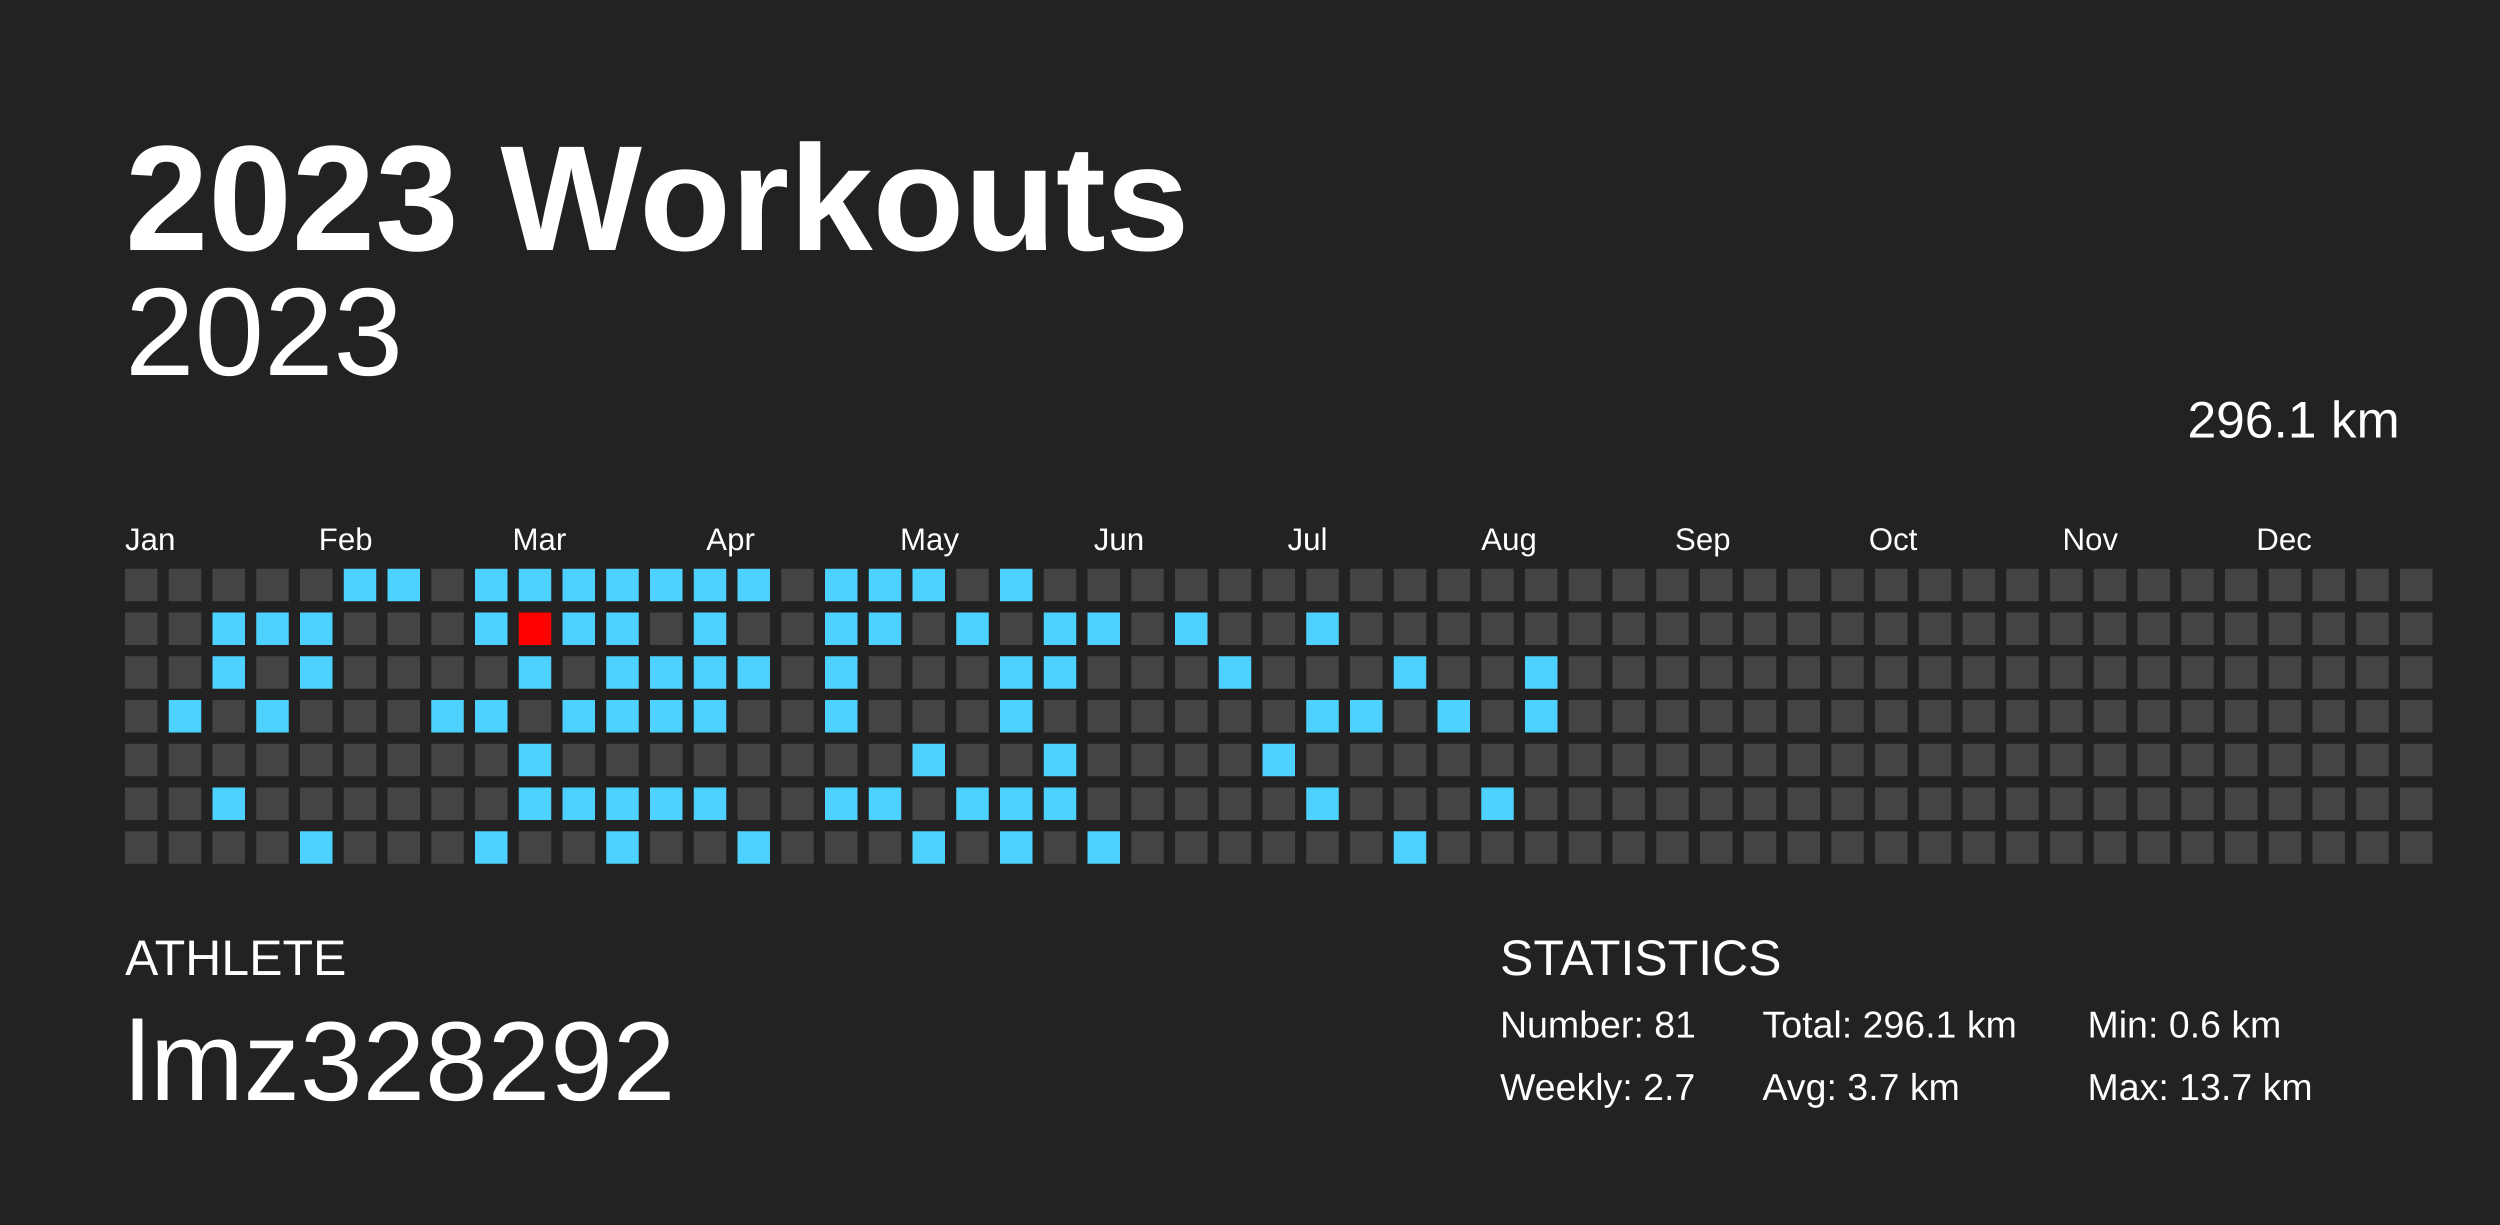
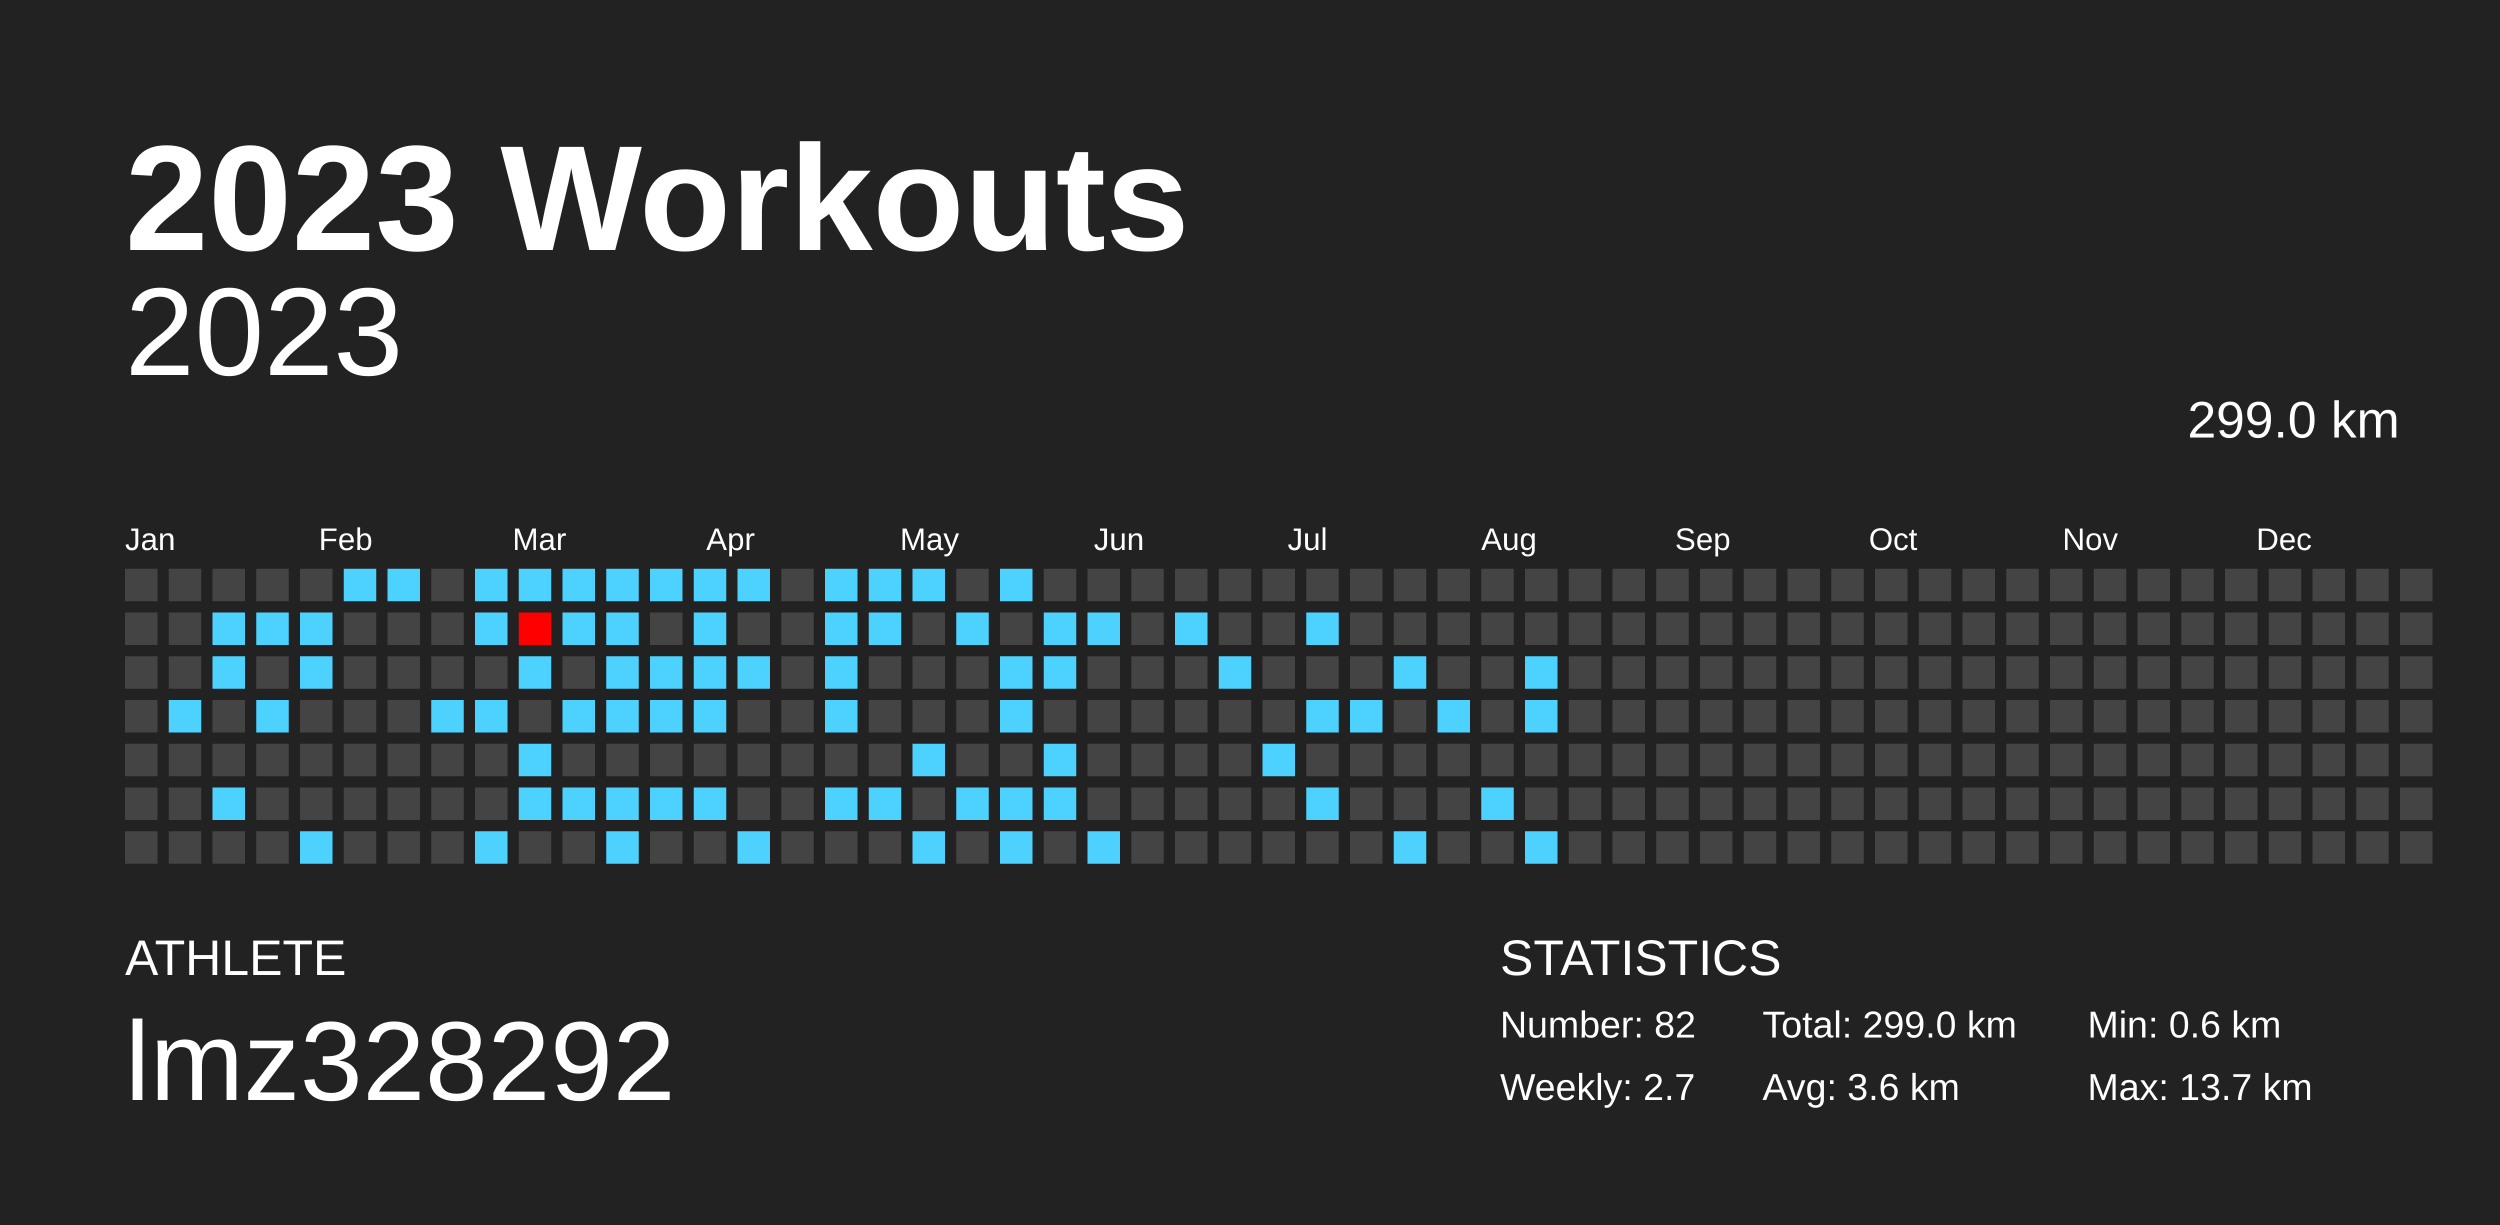
<svg xmlns="http://www.w3.org/2000/svg" baseProfile="full" height="98mm" version="1.1" viewBox="0,0,200,98" width="200mm">
  <defs />
  <rect fill="#222222" height="98" width="200" x="0" y="0" />
  <text fill="#FFFFFF" style="font-size:12px; font-family:Arial; font-weight:bold;" x="10" y="20">2023 Workouts</text>
  <text fill="#FFFFFF" style="font-size:4px; font-family:Arial" x="10" y="78">ATHLETE</text>
  <text fill="#FFFFFF" style="font-size:9px; font-family:Arial" x="10" y="88">lmz328292</text>
  <text fill="#FFFFFF" style="font-size:4px; font-family:Arial" x="120" y="78">STATISTICS</text>
-   <text fill="#FFFFFF" style="font-size:3px; font-family:Arial" x="120" y="83">Number: 81</text>
+   <text fill="#FFFFFF" style="font-size:3px; font-family:Arial" x="120" y="83">Number: 82</text>
  <text fill="#FFFFFF" style="font-size:3px; font-family:Arial" x="120" y="88">Weekly: 2.7</text>
-   <text fill="#FFFFFF" style="font-size:3px; font-family:Arial" x="141" y="83">Total: 296.1 km</text>
-   <text fill="#FFFFFF" style="font-size:3px; font-family:Arial" x="141" y="88">Avg: 3.7 km</text>
+   <text fill="#FFFFFF" style="font-size:3px; font-family:Arial" x="141" y="83">Total: 299.0 km</text>
+   <text fill="#FFFFFF" style="font-size:3px; font-family:Arial" x="141" y="88">Avg: 3.6 km</text>
  <text fill="#FFFFFF" style="font-size:3px; font-family:Arial" x="167" y="83">Min: 0.6 km</text>
  <text fill="#FFFFFF" style="font-size:3px; font-family:Arial" x="167" y="88">Max: 13.7 km</text>
  <text alignment-baseline="hanging" fill="#FFFFFF" style="font-size:10.0px; font-family:Arial;" x="10" y="30">2023</text>
-   <text alignment-baseline="hanging" fill="#FFFFFF" style="font-size:4.125px; font-family:Arial;" x="175" y="35">296.1 km</text>
+   <text alignment-baseline="hanging" fill="#FFFFFF" style="font-size:4.125px; font-family:Arial;" x="175" y="35">299.0 km</text>
  <text fill="#FFFFFF" style="font-size:2.5px; font-family:Arial" x="10.0" y="44">Jan</text>
  <text fill="#FFFFFF" style="font-size:2.5px; font-family:Arial" x="25.5" y="44">Feb</text>
  <text fill="#FFFFFF" style="font-size:2.5px; font-family:Arial" x="41.0" y="44">Mar</text>
  <text fill="#FFFFFF" style="font-size:2.5px; font-family:Arial" x="56.5" y="44">Apr</text>
  <text fill="#FFFFFF" style="font-size:2.5px; font-family:Arial" x="72.0" y="44">May</text>
  <text fill="#FFFFFF" style="font-size:2.5px; font-family:Arial" x="87.5" y="44">Jun</text>
  <text fill="#FFFFFF" style="font-size:2.5px; font-family:Arial" x="103.0" y="44">Jul</text>
  <text fill="#FFFFFF" style="font-size:2.5px; font-family:Arial" x="118.5" y="44">Aug</text>
  <text fill="#FFFFFF" style="font-size:2.5px; font-family:Arial" x="134.0" y="44">Sep</text>
  <text fill="#FFFFFF" style="font-size:2.5px; font-family:Arial" x="149.5" y="44">Oct</text>
  <text fill="#FFFFFF" style="font-size:2.5px; font-family:Arial" x="165.0" y="44">Nov</text>
  <text fill="#FFFFFF" style="font-size:2.5px; font-family:Arial" x="180.5" y="44">Dec</text>
  <rect fill="#444444" height="2.6" width="2.6" x="10.0" y="45.5" />
  <rect fill="#444444" height="2.6" width="2.6" x="10.0" y="49.0" />
  <rect fill="#444444" height="2.6" width="2.6" x="10.0" y="52.5" />
  <rect fill="#444444" height="2.6" width="2.6" x="10.0" y="56.0" />
  <rect fill="#444444" height="2.6" width="2.6" x="10.0" y="59.5" />
  <rect fill="#444444" height="2.6" width="2.6" x="10.0" y="63.0" />
  <rect fill="#444444" height="2.6" width="2.6" x="10.0" y="66.5" />
  <rect fill="#444444" height="2.6" width="2.6" x="13.5" y="45.5" />
  <rect fill="#444444" height="2.6" width="2.6" x="13.5" y="49.0" />
  <rect fill="#444444" height="2.6" width="2.6" x="13.5" y="52.5" />
  <rect fill="#4dd2ff" height="2.6" width="2.6" x="13.5" y="56.0" />
  <rect fill="#444444" height="2.6" width="2.6" x="13.5" y="59.5" />
  <rect fill="#444444" height="2.6" width="2.6" x="13.5" y="63.0" />
  <rect fill="#444444" height="2.6" width="2.6" x="13.5" y="66.5" />
  <rect fill="#444444" height="2.6" width="2.6" x="17.0" y="45.5" />
  <rect fill="#4dd2ff" height="2.6" width="2.6" x="17.0" y="49.0" />
  <rect fill="#4dd2ff" height="2.6" width="2.6" x="17.0" y="52.5" />
  <rect fill="#444444" height="2.6" width="2.6" x="17.0" y="56.0" />
  <rect fill="#444444" height="2.6" width="2.6" x="17.0" y="59.5" />
  <rect fill="#4dd2ff" height="2.6" width="2.6" x="17.0" y="63.0" />
  <rect fill="#444444" height="2.6" width="2.6" x="17.0" y="66.5" />
  <rect fill="#444444" height="2.6" width="2.6" x="20.5" y="45.5" />
  <rect fill="#4dd2ff" height="2.6" width="2.6" x="20.5" y="49.0" />
  <rect fill="#444444" height="2.6" width="2.6" x="20.5" y="52.5" />
  <rect fill="#4dd2ff" height="2.6" width="2.6" x="20.5" y="56.0" />
  <rect fill="#444444" height="2.6" width="2.6" x="20.5" y="59.5" />
  <rect fill="#444444" height="2.6" width="2.6" x="20.5" y="63.0" />
  <rect fill="#444444" height="2.6" width="2.6" x="20.5" y="66.5" />
  <rect fill="#444444" height="2.6" width="2.6" x="24.0" y="45.5" />
  <rect fill="#4dd2ff" height="2.6" width="2.6" x="24.0" y="49.0" />
  <rect fill="#4dd2ff" height="2.6" width="2.6" x="24.0" y="52.5" />
  <rect fill="#444444" height="2.6" width="2.6" x="24.0" y="56.0" />
  <rect fill="#444444" height="2.6" width="2.6" x="24.0" y="59.5" />
  <rect fill="#444444" height="2.6" width="2.6" x="24.0" y="63.0" />
  <rect fill="#4dd2ff" height="2.6" width="2.6" x="24.0" y="66.5" />
  <rect fill="#4dd2ff" height="2.6" width="2.6" x="27.5" y="45.5" />
  <rect fill="#444444" height="2.6" width="2.6" x="27.5" y="49.0" />
  <rect fill="#444444" height="2.6" width="2.6" x="27.5" y="52.5" />
  <rect fill="#444444" height="2.6" width="2.6" x="27.5" y="56.0" />
  <rect fill="#444444" height="2.6" width="2.6" x="27.5" y="59.5" />
  <rect fill="#444444" height="2.6" width="2.6" x="27.5" y="63.0" />
  <rect fill="#444444" height="2.6" width="2.6" x="27.5" y="66.5" />
  <rect fill="#4dd2ff" height="2.6" width="2.6" x="31.0" y="45.5" />
  <rect fill="#444444" height="2.6" width="2.6" x="31.0" y="49.0" />
  <rect fill="#444444" height="2.6" width="2.6" x="31.0" y="52.5" />
  <rect fill="#444444" height="2.6" width="2.6" x="31.0" y="56.0" />
  <rect fill="#444444" height="2.6" width="2.6" x="31.0" y="59.5" />
  <rect fill="#444444" height="2.6" width="2.6" x="31.0" y="63.0" />
  <rect fill="#444444" height="2.6" width="2.6" x="31.0" y="66.5" />
  <rect fill="#444444" height="2.6" width="2.6" x="34.5" y="45.5" />
  <rect fill="#444444" height="2.6" width="2.6" x="34.5" y="49.0" />
  <rect fill="#444444" height="2.6" width="2.6" x="34.5" y="52.5" />
  <rect fill="#4dd2ff" height="2.6" width="2.6" x="34.5" y="56.0" />
  <rect fill="#444444" height="2.6" width="2.6" x="34.5" y="59.5" />
  <rect fill="#444444" height="2.6" width="2.6" x="34.5" y="63.0" />
  <rect fill="#444444" height="2.6" width="2.6" x="34.5" y="66.5" />
  <rect fill="#4dd2ff" height="2.6" width="2.6" x="38.0" y="45.5" />
  <rect fill="#4dd2ff" height="2.6" width="2.6" x="38.0" y="49.0" />
  <rect fill="#444444" height="2.6" width="2.6" x="38.0" y="52.5" />
  <rect fill="#4dd2ff" height="2.6" width="2.6" x="38.0" y="56.0" />
  <rect fill="#444444" height="2.6" width="2.6" x="38.0" y="59.5" />
  <rect fill="#444444" height="2.6" width="2.6" x="38.0" y="63.0" />
  <rect fill="#4dd2ff" height="2.6" width="2.6" x="38.0" y="66.5" />
  <rect fill="#4dd2ff" height="2.6" width="2.6" x="41.5" y="45.5" />
  <rect fill="#ff0000" height="2.6" width="2.6" x="41.5" y="49.0" />
  <rect fill="#4dd2ff" height="2.6" width="2.6" x="41.5" y="52.5" />
  <rect fill="#444444" height="2.6" width="2.6" x="41.5" y="56.0" />
  <rect fill="#4dd2ff" height="2.6" width="2.6" x="41.5" y="59.5" />
  <rect fill="#4dd2ff" height="2.6" width="2.6" x="41.5" y="63.0" />
  <rect fill="#444444" height="2.6" width="2.6" x="41.5" y="66.5" />
  <rect fill="#4dd2ff" height="2.6" width="2.6" x="45.0" y="45.5" />
  <rect fill="#4dd2ff" height="2.6" width="2.6" x="45.0" y="49.0" />
  <rect fill="#444444" height="2.6" width="2.6" x="45.0" y="52.5" />
  <rect fill="#4dd2ff" height="2.6" width="2.6" x="45.0" y="56.0" />
  <rect fill="#444444" height="2.6" width="2.6" x="45.0" y="59.5" />
  <rect fill="#4dd2ff" height="2.6" width="2.6" x="45.0" y="63.0" />
  <rect fill="#444444" height="2.6" width="2.6" x="45.0" y="66.5" />
  <rect fill="#4dd2ff" height="2.6" width="2.6" x="48.5" y="45.5" />
  <rect fill="#4dd2ff" height="2.6" width="2.6" x="48.5" y="49.0" />
  <rect fill="#4dd2ff" height="2.6" width="2.6" x="48.5" y="52.5" />
  <rect fill="#4dd2ff" height="2.6" width="2.6" x="48.5" y="56.0" />
  <rect fill="#444444" height="2.6" width="2.6" x="48.5" y="59.5" />
  <rect fill="#4dd2ff" height="2.6" width="2.6" x="48.5" y="63.0" />
  <rect fill="#4dd2ff" height="2.6" width="2.6" x="48.5" y="66.5" />
  <rect fill="#4dd2ff" height="2.6" width="2.6" x="52.0" y="45.5" />
  <rect fill="#444444" height="2.6" width="2.6" x="52.0" y="49.0" />
  <rect fill="#4dd2ff" height="2.6" width="2.6" x="52.0" y="52.5" />
  <rect fill="#4dd2ff" height="2.6" width="2.6" x="52.0" y="56.0" />
  <rect fill="#444444" height="2.6" width="2.6" x="52.0" y="59.5" />
  <rect fill="#4dd2ff" height="2.6" width="2.6" x="52.0" y="63.0" />
  <rect fill="#444444" height="2.6" width="2.6" x="52.0" y="66.5" />
  <rect fill="#4dd2ff" height="2.6" width="2.6" x="55.5" y="45.5" />
  <rect fill="#4dd2ff" height="2.6" width="2.6" x="55.5" y="49.0" />
  <rect fill="#4dd2ff" height="2.6" width="2.6" x="55.5" y="52.5" />
  <rect fill="#4dd2ff" height="2.6" width="2.6" x="55.5" y="56.0" />
  <rect fill="#444444" height="2.6" width="2.6" x="55.5" y="59.5" />
  <rect fill="#4dd2ff" height="2.6" width="2.6" x="55.5" y="63.0" />
  <rect fill="#444444" height="2.6" width="2.6" x="55.5" y="66.5" />
  <rect fill="#4dd2ff" height="2.6" width="2.6" x="59.0" y="45.5" />
  <rect fill="#444444" height="2.6" width="2.6" x="59.0" y="49.0" />
  <rect fill="#4dd2ff" height="2.6" width="2.6" x="59.0" y="52.5" />
  <rect fill="#444444" height="2.6" width="2.6" x="59.0" y="56.0" />
  <rect fill="#444444" height="2.6" width="2.6" x="59.0" y="59.5" />
  <rect fill="#444444" height="2.6" width="2.6" x="59.0" y="63.0" />
  <rect fill="#4dd2ff" height="2.6" width="2.6" x="59.0" y="66.5" />
  <rect fill="#444444" height="2.6" width="2.6" x="62.5" y="45.5" />
  <rect fill="#444444" height="2.6" width="2.6" x="62.5" y="49.0" />
  <rect fill="#444444" height="2.6" width="2.6" x="62.5" y="52.5" />
  <rect fill="#444444" height="2.6" width="2.6" x="62.5" y="56.0" />
  <rect fill="#444444" height="2.6" width="2.6" x="62.5" y="59.5" />
  <rect fill="#444444" height="2.6" width="2.6" x="62.5" y="63.0" />
  <rect fill="#444444" height="2.6" width="2.6" x="62.5" y="66.5" />
  <rect fill="#4dd2ff" height="2.6" width="2.6" x="66.0" y="45.5" />
  <rect fill="#4dd2ff" height="2.6" width="2.6" x="66.0" y="49.0" />
  <rect fill="#4dd2ff" height="2.6" width="2.6" x="66.0" y="52.5" />
  <rect fill="#4dd2ff" height="2.6" width="2.6" x="66.0" y="56.0" />
  <rect fill="#444444" height="2.6" width="2.6" x="66.0" y="59.5" />
  <rect fill="#4dd2ff" height="2.6" width="2.6" x="66.0" y="63.0" />
  <rect fill="#444444" height="2.6" width="2.6" x="66.0" y="66.5" />
  <rect fill="#4dd2ff" height="2.6" width="2.6" x="69.5" y="45.5" />
  <rect fill="#4dd2ff" height="2.6" width="2.6" x="69.5" y="49.0" />
  <rect fill="#444444" height="2.6" width="2.6" x="69.5" y="52.5" />
  <rect fill="#444444" height="2.6" width="2.6" x="69.5" y="56.0" />
  <rect fill="#444444" height="2.6" width="2.6" x="69.5" y="59.5" />
  <rect fill="#4dd2ff" height="2.6" width="2.6" x="69.5" y="63.0" />
  <rect fill="#444444" height="2.6" width="2.6" x="69.5" y="66.5" />
  <rect fill="#4dd2ff" height="2.6" width="2.6" x="73.0" y="45.5" />
  <rect fill="#444444" height="2.6" width="2.6" x="73.0" y="49.0" />
  <rect fill="#444444" height="2.6" width="2.6" x="73.0" y="52.5" />
  <rect fill="#444444" height="2.6" width="2.6" x="73.0" y="56.0" />
  <rect fill="#4dd2ff" height="2.6" width="2.6" x="73.0" y="59.5" />
  <rect fill="#444444" height="2.6" width="2.6" x="73.0" y="63.0" />
  <rect fill="#4dd2ff" height="2.6" width="2.6" x="73.0" y="66.5" />
  <rect fill="#444444" height="2.6" width="2.6" x="76.5" y="45.5" />
  <rect fill="#4dd2ff" height="2.6" width="2.6" x="76.5" y="49.0" />
  <rect fill="#444444" height="2.6" width="2.6" x="76.5" y="52.5" />
  <rect fill="#444444" height="2.6" width="2.6" x="76.5" y="56.0" />
  <rect fill="#444444" height="2.6" width="2.6" x="76.5" y="59.5" />
  <rect fill="#4dd2ff" height="2.6" width="2.6" x="76.5" y="63.0" />
  <rect fill="#444444" height="2.6" width="2.6" x="76.5" y="66.5" />
  <rect fill="#4dd2ff" height="2.6" width="2.6" x="80.0" y="45.5" />
  <rect fill="#444444" height="2.6" width="2.6" x="80.0" y="49.0" />
  <rect fill="#4dd2ff" height="2.6" width="2.6" x="80.0" y="52.5" />
  <rect fill="#4dd2ff" height="2.6" width="2.6" x="80.0" y="56.0" />
  <rect fill="#444444" height="2.6" width="2.6" x="80.0" y="59.5" />
  <rect fill="#4dd2ff" height="2.6" width="2.6" x="80.0" y="63.0" />
  <rect fill="#4dd2ff" height="2.6" width="2.6" x="80.0" y="66.5" />
  <rect fill="#444444" height="2.6" width="2.6" x="83.5" y="45.5" />
  <rect fill="#4dd2ff" height="2.6" width="2.6" x="83.5" y="49.0" />
  <rect fill="#4dd2ff" height="2.6" width="2.6" x="83.5" y="52.5" />
  <rect fill="#444444" height="2.6" width="2.6" x="83.5" y="56.0" />
  <rect fill="#4dd2ff" height="2.6" width="2.6" x="83.5" y="59.5" />
  <rect fill="#4dd2ff" height="2.6" width="2.6" x="83.5" y="63.0" />
  <rect fill="#444444" height="2.6" width="2.6" x="83.5" y="66.5" />
  <rect fill="#444444" height="2.6" width="2.6" x="87.0" y="45.5" />
  <rect fill="#4dd2ff" height="2.6" width="2.6" x="87.0" y="49.0" />
  <rect fill="#444444" height="2.6" width="2.6" x="87.0" y="52.5" />
  <rect fill="#444444" height="2.6" width="2.6" x="87.0" y="56.0" />
  <rect fill="#444444" height="2.6" width="2.6" x="87.0" y="59.5" />
  <rect fill="#444444" height="2.6" width="2.6" x="87.0" y="63.0" />
  <rect fill="#4dd2ff" height="2.6" width="2.6" x="87.0" y="66.5" />
  <rect fill="#444444" height="2.6" width="2.6" x="90.5" y="45.5" />
  <rect fill="#444444" height="2.6" width="2.6" x="90.5" y="49.0" />
  <rect fill="#444444" height="2.6" width="2.6" x="90.5" y="52.5" />
  <rect fill="#444444" height="2.6" width="2.6" x="90.5" y="56.0" />
  <rect fill="#444444" height="2.6" width="2.6" x="90.5" y="59.5" />
  <rect fill="#444444" height="2.6" width="2.6" x="90.5" y="63.0" />
  <rect fill="#444444" height="2.6" width="2.6" x="90.5" y="66.5" />
  <rect fill="#444444" height="2.6" width="2.6" x="94.0" y="45.5" />
  <rect fill="#4dd2ff" height="2.6" width="2.6" x="94.0" y="49.0" />
  <rect fill="#444444" height="2.6" width="2.6" x="94.0" y="52.5" />
  <rect fill="#444444" height="2.6" width="2.6" x="94.0" y="56.0" />
  <rect fill="#444444" height="2.6" width="2.6" x="94.0" y="59.5" />
  <rect fill="#444444" height="2.6" width="2.6" x="94.0" y="63.0" />
  <rect fill="#444444" height="2.6" width="2.6" x="94.0" y="66.5" />
  <rect fill="#444444" height="2.6" width="2.6" x="97.5" y="45.5" />
  <rect fill="#444444" height="2.6" width="2.6" x="97.5" y="49.0" />
  <rect fill="#4dd2ff" height="2.6" width="2.6" x="97.5" y="52.5" />
  <rect fill="#444444" height="2.6" width="2.6" x="97.5" y="56.0" />
  <rect fill="#444444" height="2.6" width="2.6" x="97.5" y="59.5" />
  <rect fill="#444444" height="2.6" width="2.6" x="97.5" y="63.0" />
  <rect fill="#444444" height="2.6" width="2.6" x="97.5" y="66.5" />
  <rect fill="#444444" height="2.6" width="2.6" x="101.0" y="45.5" />
  <rect fill="#444444" height="2.6" width="2.6" x="101.0" y="49.0" />
  <rect fill="#444444" height="2.6" width="2.6" x="101.0" y="52.5" />
  <rect fill="#444444" height="2.6" width="2.6" x="101.0" y="56.0" />
  <rect fill="#4dd2ff" height="2.6" width="2.6" x="101.0" y="59.5" />
  <rect fill="#444444" height="2.6" width="2.6" x="101.0" y="63.0" />
  <rect fill="#444444" height="2.6" width="2.6" x="101.0" y="66.5" />
  <rect fill="#444444" height="2.6" width="2.6" x="104.5" y="45.5" />
  <rect fill="#4dd2ff" height="2.6" width="2.6" x="104.5" y="49.0" />
  <rect fill="#444444" height="2.6" width="2.6" x="104.5" y="52.5" />
  <rect fill="#4dd2ff" height="2.6" width="2.6" x="104.5" y="56.0" />
  <rect fill="#444444" height="2.6" width="2.6" x="104.5" y="59.5" />
  <rect fill="#4dd2ff" height="2.6" width="2.6" x="104.5" y="63.0" />
  <rect fill="#444444" height="2.6" width="2.6" x="104.5" y="66.5" />
  <rect fill="#444444" height="2.6" width="2.6" x="108.0" y="45.5" />
  <rect fill="#444444" height="2.6" width="2.6" x="108.0" y="49.0" />
  <rect fill="#444444" height="2.6" width="2.6" x="108.0" y="52.5" />
  <rect fill="#4dd2ff" height="2.6" width="2.6" x="108.0" y="56.0" />
  <rect fill="#444444" height="2.6" width="2.6" x="108.0" y="59.5" />
  <rect fill="#444444" height="2.6" width="2.6" x="108.0" y="63.0" />
  <rect fill="#444444" height="2.6" width="2.6" x="108.0" y="66.5" />
  <rect fill="#444444" height="2.6" width="2.6" x="111.5" y="45.5" />
  <rect fill="#444444" height="2.6" width="2.6" x="111.5" y="49.0" />
  <rect fill="#4dd2ff" height="2.6" width="2.6" x="111.5" y="52.5" />
  <rect fill="#444444" height="2.6" width="2.6" x="111.5" y="56.0" />
  <rect fill="#444444" height="2.6" width="2.6" x="111.5" y="59.5" />
  <rect fill="#444444" height="2.6" width="2.6" x="111.5" y="63.0" />
  <rect fill="#4dd2ff" height="2.6" width="2.6" x="111.5" y="66.5" />
  <rect fill="#444444" height="2.6" width="2.6" x="115.0" y="45.5" />
  <rect fill="#444444" height="2.6" width="2.6" x="115.0" y="49.0" />
  <rect fill="#444444" height="2.6" width="2.6" x="115.0" y="52.5" />
  <rect fill="#4dd2ff" height="2.6" width="2.6" x="115.0" y="56.0" />
  <rect fill="#444444" height="2.6" width="2.6" x="115.0" y="59.5" />
  <rect fill="#444444" height="2.6" width="2.6" x="115.0" y="63.0" />
  <rect fill="#444444" height="2.6" width="2.6" x="115.0" y="66.5" />
  <rect fill="#444444" height="2.6" width="2.6" x="118.5" y="45.5" />
  <rect fill="#444444" height="2.6" width="2.6" x="118.5" y="49.0" />
  <rect fill="#444444" height="2.6" width="2.6" x="118.5" y="52.5" />
  <rect fill="#444444" height="2.6" width="2.6" x="118.5" y="56.0" />
  <rect fill="#444444" height="2.6" width="2.6" x="118.5" y="59.5" />
  <rect fill="#4dd2ff" height="2.6" width="2.6" x="118.5" y="63.0" />
  <rect fill="#444444" height="2.6" width="2.6" x="118.5" y="66.5" />
  <rect fill="#444444" height="2.6" width="2.6" x="122.0" y="45.5" />
  <rect fill="#444444" height="2.6" width="2.6" x="122.0" y="49.0" />
  <rect fill="#4dd2ff" height="2.6" width="2.6" x="122.0" y="52.5" />
  <rect fill="#4dd2ff" height="2.6" width="2.6" x="122.0" y="56.0" />
  <rect fill="#444444" height="2.6" width="2.6" x="122.0" y="59.5" />
  <rect fill="#444444" height="2.6" width="2.6" x="122.0" y="63.0" />
-   <rect fill="#444444" height="2.6" width="2.6" x="122.0" y="66.5" />
+   <rect fill="#4dd2ff" height="2.6" width="2.6" x="122.0" y="66.5" />
  <rect fill="#444444" height="2.6" width="2.6" x="125.5" y="45.5" />
  <rect fill="#444444" height="2.6" width="2.6" x="125.5" y="49.0" />
  <rect fill="#444444" height="2.6" width="2.6" x="125.5" y="52.5" />
  <rect fill="#444444" height="2.6" width="2.6" x="125.5" y="56.0" />
  <rect fill="#444444" height="2.6" width="2.6" x="125.5" y="59.5" />
  <rect fill="#444444" height="2.6" width="2.6" x="125.5" y="63.0" />
  <rect fill="#444444" height="2.6" width="2.6" x="125.5" y="66.5" />
  <rect fill="#444444" height="2.6" width="2.6" x="129.0" y="45.5" />
  <rect fill="#444444" height="2.6" width="2.6" x="129.0" y="49.0" />
  <rect fill="#444444" height="2.6" width="2.6" x="129.0" y="52.5" />
  <rect fill="#444444" height="2.6" width="2.6" x="129.0" y="56.0" />
  <rect fill="#444444" height="2.6" width="2.6" x="129.0" y="59.5" />
  <rect fill="#444444" height="2.6" width="2.6" x="129.0" y="63.0" />
  <rect fill="#444444" height="2.6" width="2.6" x="129.0" y="66.5" />
  <rect fill="#444444" height="2.6" width="2.6" x="132.5" y="45.5" />
  <rect fill="#444444" height="2.6" width="2.6" x="132.5" y="49.0" />
  <rect fill="#444444" height="2.6" width="2.6" x="132.5" y="52.5" />
  <rect fill="#444444" height="2.6" width="2.6" x="132.5" y="56.0" />
  <rect fill="#444444" height="2.6" width="2.6" x="132.5" y="59.5" />
  <rect fill="#444444" height="2.6" width="2.6" x="132.5" y="63.0" />
  <rect fill="#444444" height="2.6" width="2.6" x="132.5" y="66.5" />
  <rect fill="#444444" height="2.6" width="2.6" x="136.0" y="45.5" />
  <rect fill="#444444" height="2.6" width="2.6" x="136.0" y="49.0" />
  <rect fill="#444444" height="2.6" width="2.6" x="136.0" y="52.5" />
  <rect fill="#444444" height="2.6" width="2.6" x="136.0" y="56.0" />
  <rect fill="#444444" height="2.6" width="2.6" x="136.0" y="59.5" />
  <rect fill="#444444" height="2.6" width="2.6" x="136.0" y="63.0" />
  <rect fill="#444444" height="2.6" width="2.6" x="136.0" y="66.5" />
  <rect fill="#444444" height="2.6" width="2.6" x="139.5" y="45.5" />
  <rect fill="#444444" height="2.6" width="2.6" x="139.5" y="49.0" />
  <rect fill="#444444" height="2.6" width="2.6" x="139.5" y="52.5" />
  <rect fill="#444444" height="2.6" width="2.6" x="139.5" y="56.0" />
  <rect fill="#444444" height="2.6" width="2.6" x="139.5" y="59.5" />
  <rect fill="#444444" height="2.6" width="2.6" x="139.5" y="63.0" />
  <rect fill="#444444" height="2.6" width="2.6" x="139.5" y="66.5" />
  <rect fill="#444444" height="2.6" width="2.6" x="143.0" y="45.5" />
  <rect fill="#444444" height="2.6" width="2.6" x="143.0" y="49.0" />
  <rect fill="#444444" height="2.6" width="2.6" x="143.0" y="52.5" />
  <rect fill="#444444" height="2.6" width="2.6" x="143.0" y="56.0" />
  <rect fill="#444444" height="2.6" width="2.6" x="143.0" y="59.5" />
  <rect fill="#444444" height="2.6" width="2.6" x="143.0" y="63.0" />
  <rect fill="#444444" height="2.6" width="2.6" x="143.0" y="66.5" />
  <rect fill="#444444" height="2.6" width="2.6" x="146.5" y="45.5" />
  <rect fill="#444444" height="2.6" width="2.6" x="146.5" y="49.0" />
  <rect fill="#444444" height="2.6" width="2.6" x="146.5" y="52.5" />
  <rect fill="#444444" height="2.6" width="2.6" x="146.5" y="56.0" />
  <rect fill="#444444" height="2.6" width="2.6" x="146.5" y="59.5" />
  <rect fill="#444444" height="2.6" width="2.6" x="146.5" y="63.0" />
  <rect fill="#444444" height="2.6" width="2.6" x="146.5" y="66.5" />
  <rect fill="#444444" height="2.6" width="2.6" x="150.0" y="45.5" />
  <rect fill="#444444" height="2.6" width="2.6" x="150.0" y="49.0" />
  <rect fill="#444444" height="2.6" width="2.6" x="150.0" y="52.5" />
  <rect fill="#444444" height="2.6" width="2.6" x="150.0" y="56.0" />
  <rect fill="#444444" height="2.6" width="2.6" x="150.0" y="59.5" />
  <rect fill="#444444" height="2.6" width="2.6" x="150.0" y="63.0" />
  <rect fill="#444444" height="2.6" width="2.6" x="150.0" y="66.5" />
  <rect fill="#444444" height="2.6" width="2.6" x="153.5" y="45.5" />
  <rect fill="#444444" height="2.6" width="2.6" x="153.5" y="49.0" />
  <rect fill="#444444" height="2.6" width="2.6" x="153.5" y="52.5" />
  <rect fill="#444444" height="2.6" width="2.6" x="153.5" y="56.0" />
  <rect fill="#444444" height="2.6" width="2.6" x="153.5" y="59.5" />
  <rect fill="#444444" height="2.6" width="2.6" x="153.5" y="63.0" />
  <rect fill="#444444" height="2.6" width="2.6" x="153.5" y="66.5" />
  <rect fill="#444444" height="2.6" width="2.6" x="157.0" y="45.5" />
  <rect fill="#444444" height="2.6" width="2.6" x="157.0" y="49.0" />
  <rect fill="#444444" height="2.6" width="2.6" x="157.0" y="52.5" />
  <rect fill="#444444" height="2.6" width="2.6" x="157.0" y="56.0" />
  <rect fill="#444444" height="2.6" width="2.6" x="157.0" y="59.5" />
  <rect fill="#444444" height="2.6" width="2.6" x="157.0" y="63.0" />
  <rect fill="#444444" height="2.6" width="2.6" x="157.0" y="66.5" />
  <rect fill="#444444" height="2.6" width="2.6" x="160.5" y="45.5" />
  <rect fill="#444444" height="2.6" width="2.6" x="160.5" y="49.0" />
  <rect fill="#444444" height="2.6" width="2.6" x="160.5" y="52.5" />
  <rect fill="#444444" height="2.6" width="2.6" x="160.5" y="56.0" />
  <rect fill="#444444" height="2.6" width="2.6" x="160.5" y="59.5" />
  <rect fill="#444444" height="2.6" width="2.6" x="160.5" y="63.0" />
  <rect fill="#444444" height="2.6" width="2.6" x="160.5" y="66.5" />
  <rect fill="#444444" height="2.6" width="2.6" x="164.0" y="45.5" />
  <rect fill="#444444" height="2.6" width="2.6" x="164.0" y="49.0" />
  <rect fill="#444444" height="2.6" width="2.6" x="164.0" y="52.5" />
  <rect fill="#444444" height="2.6" width="2.6" x="164.0" y="56.0" />
  <rect fill="#444444" height="2.6" width="2.6" x="164.0" y="59.5" />
  <rect fill="#444444" height="2.6" width="2.6" x="164.0" y="63.0" />
  <rect fill="#444444" height="2.6" width="2.6" x="164.0" y="66.5" />
  <rect fill="#444444" height="2.6" width="2.6" x="167.5" y="45.5" />
  <rect fill="#444444" height="2.6" width="2.6" x="167.5" y="49.0" />
  <rect fill="#444444" height="2.6" width="2.6" x="167.5" y="52.5" />
  <rect fill="#444444" height="2.6" width="2.6" x="167.5" y="56.0" />
  <rect fill="#444444" height="2.6" width="2.6" x="167.5" y="59.5" />
  <rect fill="#444444" height="2.6" width="2.6" x="167.5" y="63.0" />
  <rect fill="#444444" height="2.6" width="2.6" x="167.5" y="66.5" />
  <rect fill="#444444" height="2.6" width="2.6" x="171.0" y="45.5" />
  <rect fill="#444444" height="2.6" width="2.6" x="171.0" y="49.0" />
  <rect fill="#444444" height="2.6" width="2.6" x="171.0" y="52.5" />
  <rect fill="#444444" height="2.6" width="2.6" x="171.0" y="56.0" />
  <rect fill="#444444" height="2.6" width="2.6" x="171.0" y="59.5" />
  <rect fill="#444444" height="2.6" width="2.6" x="171.0" y="63.0" />
  <rect fill="#444444" height="2.6" width="2.6" x="171.0" y="66.5" />
  <rect fill="#444444" height="2.6" width="2.6" x="174.5" y="45.5" />
  <rect fill="#444444" height="2.6" width="2.6" x="174.5" y="49.0" />
  <rect fill="#444444" height="2.6" width="2.6" x="174.5" y="52.5" />
  <rect fill="#444444" height="2.6" width="2.6" x="174.5" y="56.0" />
  <rect fill="#444444" height="2.6" width="2.6" x="174.5" y="59.5" />
  <rect fill="#444444" height="2.6" width="2.6" x="174.5" y="63.0" />
  <rect fill="#444444" height="2.6" width="2.6" x="174.5" y="66.5" />
  <rect fill="#444444" height="2.6" width="2.6" x="178.0" y="45.5" />
  <rect fill="#444444" height="2.6" width="2.6" x="178.0" y="49.0" />
  <rect fill="#444444" height="2.6" width="2.6" x="178.0" y="52.5" />
  <rect fill="#444444" height="2.6" width="2.6" x="178.0" y="56.0" />
  <rect fill="#444444" height="2.6" width="2.6" x="178.0" y="59.5" />
  <rect fill="#444444" height="2.6" width="2.6" x="178.0" y="63.0" />
  <rect fill="#444444" height="2.6" width="2.6" x="178.0" y="66.5" />
  <rect fill="#444444" height="2.6" width="2.6" x="181.5" y="45.5" />
  <rect fill="#444444" height="2.6" width="2.6" x="181.5" y="49.0" />
  <rect fill="#444444" height="2.6" width="2.6" x="181.5" y="52.5" />
  <rect fill="#444444" height="2.6" width="2.6" x="181.5" y="56.0" />
  <rect fill="#444444" height="2.6" width="2.6" x="181.5" y="59.5" />
  <rect fill="#444444" height="2.6" width="2.6" x="181.5" y="63.0" />
  <rect fill="#444444" height="2.6" width="2.6" x="181.5" y="66.5" />
  <rect fill="#444444" height="2.6" width="2.6" x="185.0" y="45.5" />
  <rect fill="#444444" height="2.6" width="2.6" x="185.0" y="49.0" />
  <rect fill="#444444" height="2.6" width="2.6" x="185.0" y="52.5" />
  <rect fill="#444444" height="2.6" width="2.6" x="185.0" y="56.0" />
  <rect fill="#444444" height="2.6" width="2.6" x="185.0" y="59.5" />
  <rect fill="#444444" height="2.6" width="2.6" x="185.0" y="63.0" />
  <rect fill="#444444" height="2.6" width="2.6" x="185.0" y="66.5" />
  <rect fill="#444444" height="2.6" width="2.6" x="188.5" y="45.5" />
  <rect fill="#444444" height="2.6" width="2.6" x="188.5" y="49.0" />
  <rect fill="#444444" height="2.6" width="2.6" x="188.5" y="52.5" />
  <rect fill="#444444" height="2.6" width="2.6" x="188.5" y="56.0" />
  <rect fill="#444444" height="2.6" width="2.6" x="188.5" y="59.5" />
  <rect fill="#444444" height="2.6" width="2.6" x="188.5" y="63.0" />
  <rect fill="#444444" height="2.6" width="2.6" x="188.5" y="66.5" />
  <rect fill="#444444" height="2.6" width="2.6" x="192.0" y="45.5" />
  <rect fill="#444444" height="2.6" width="2.6" x="192.0" y="49.0" />
  <rect fill="#444444" height="2.6" width="2.6" x="192.0" y="52.5" />
  <rect fill="#444444" height="2.6" width="2.6" x="192.0" y="56.0" />
  <rect fill="#444444" height="2.6" width="2.6" x="192.0" y="59.5" />
  <rect fill="#444444" height="2.6" width="2.6" x="192.0" y="63.0" />
  <rect fill="#444444" height="2.6" width="2.6" x="192.0" y="66.5" />
</svg>
